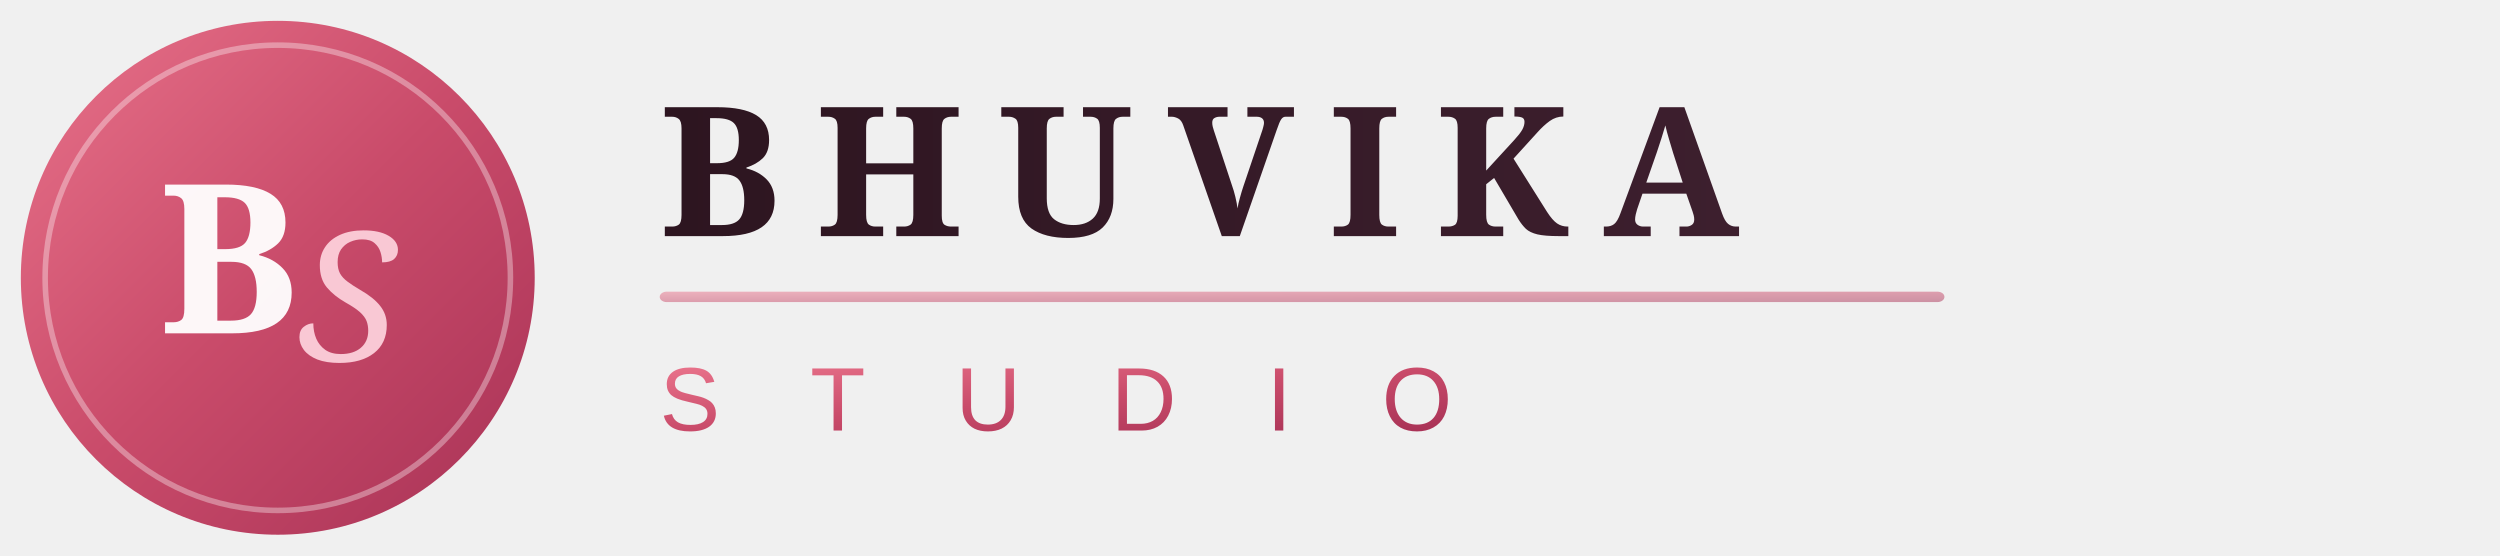
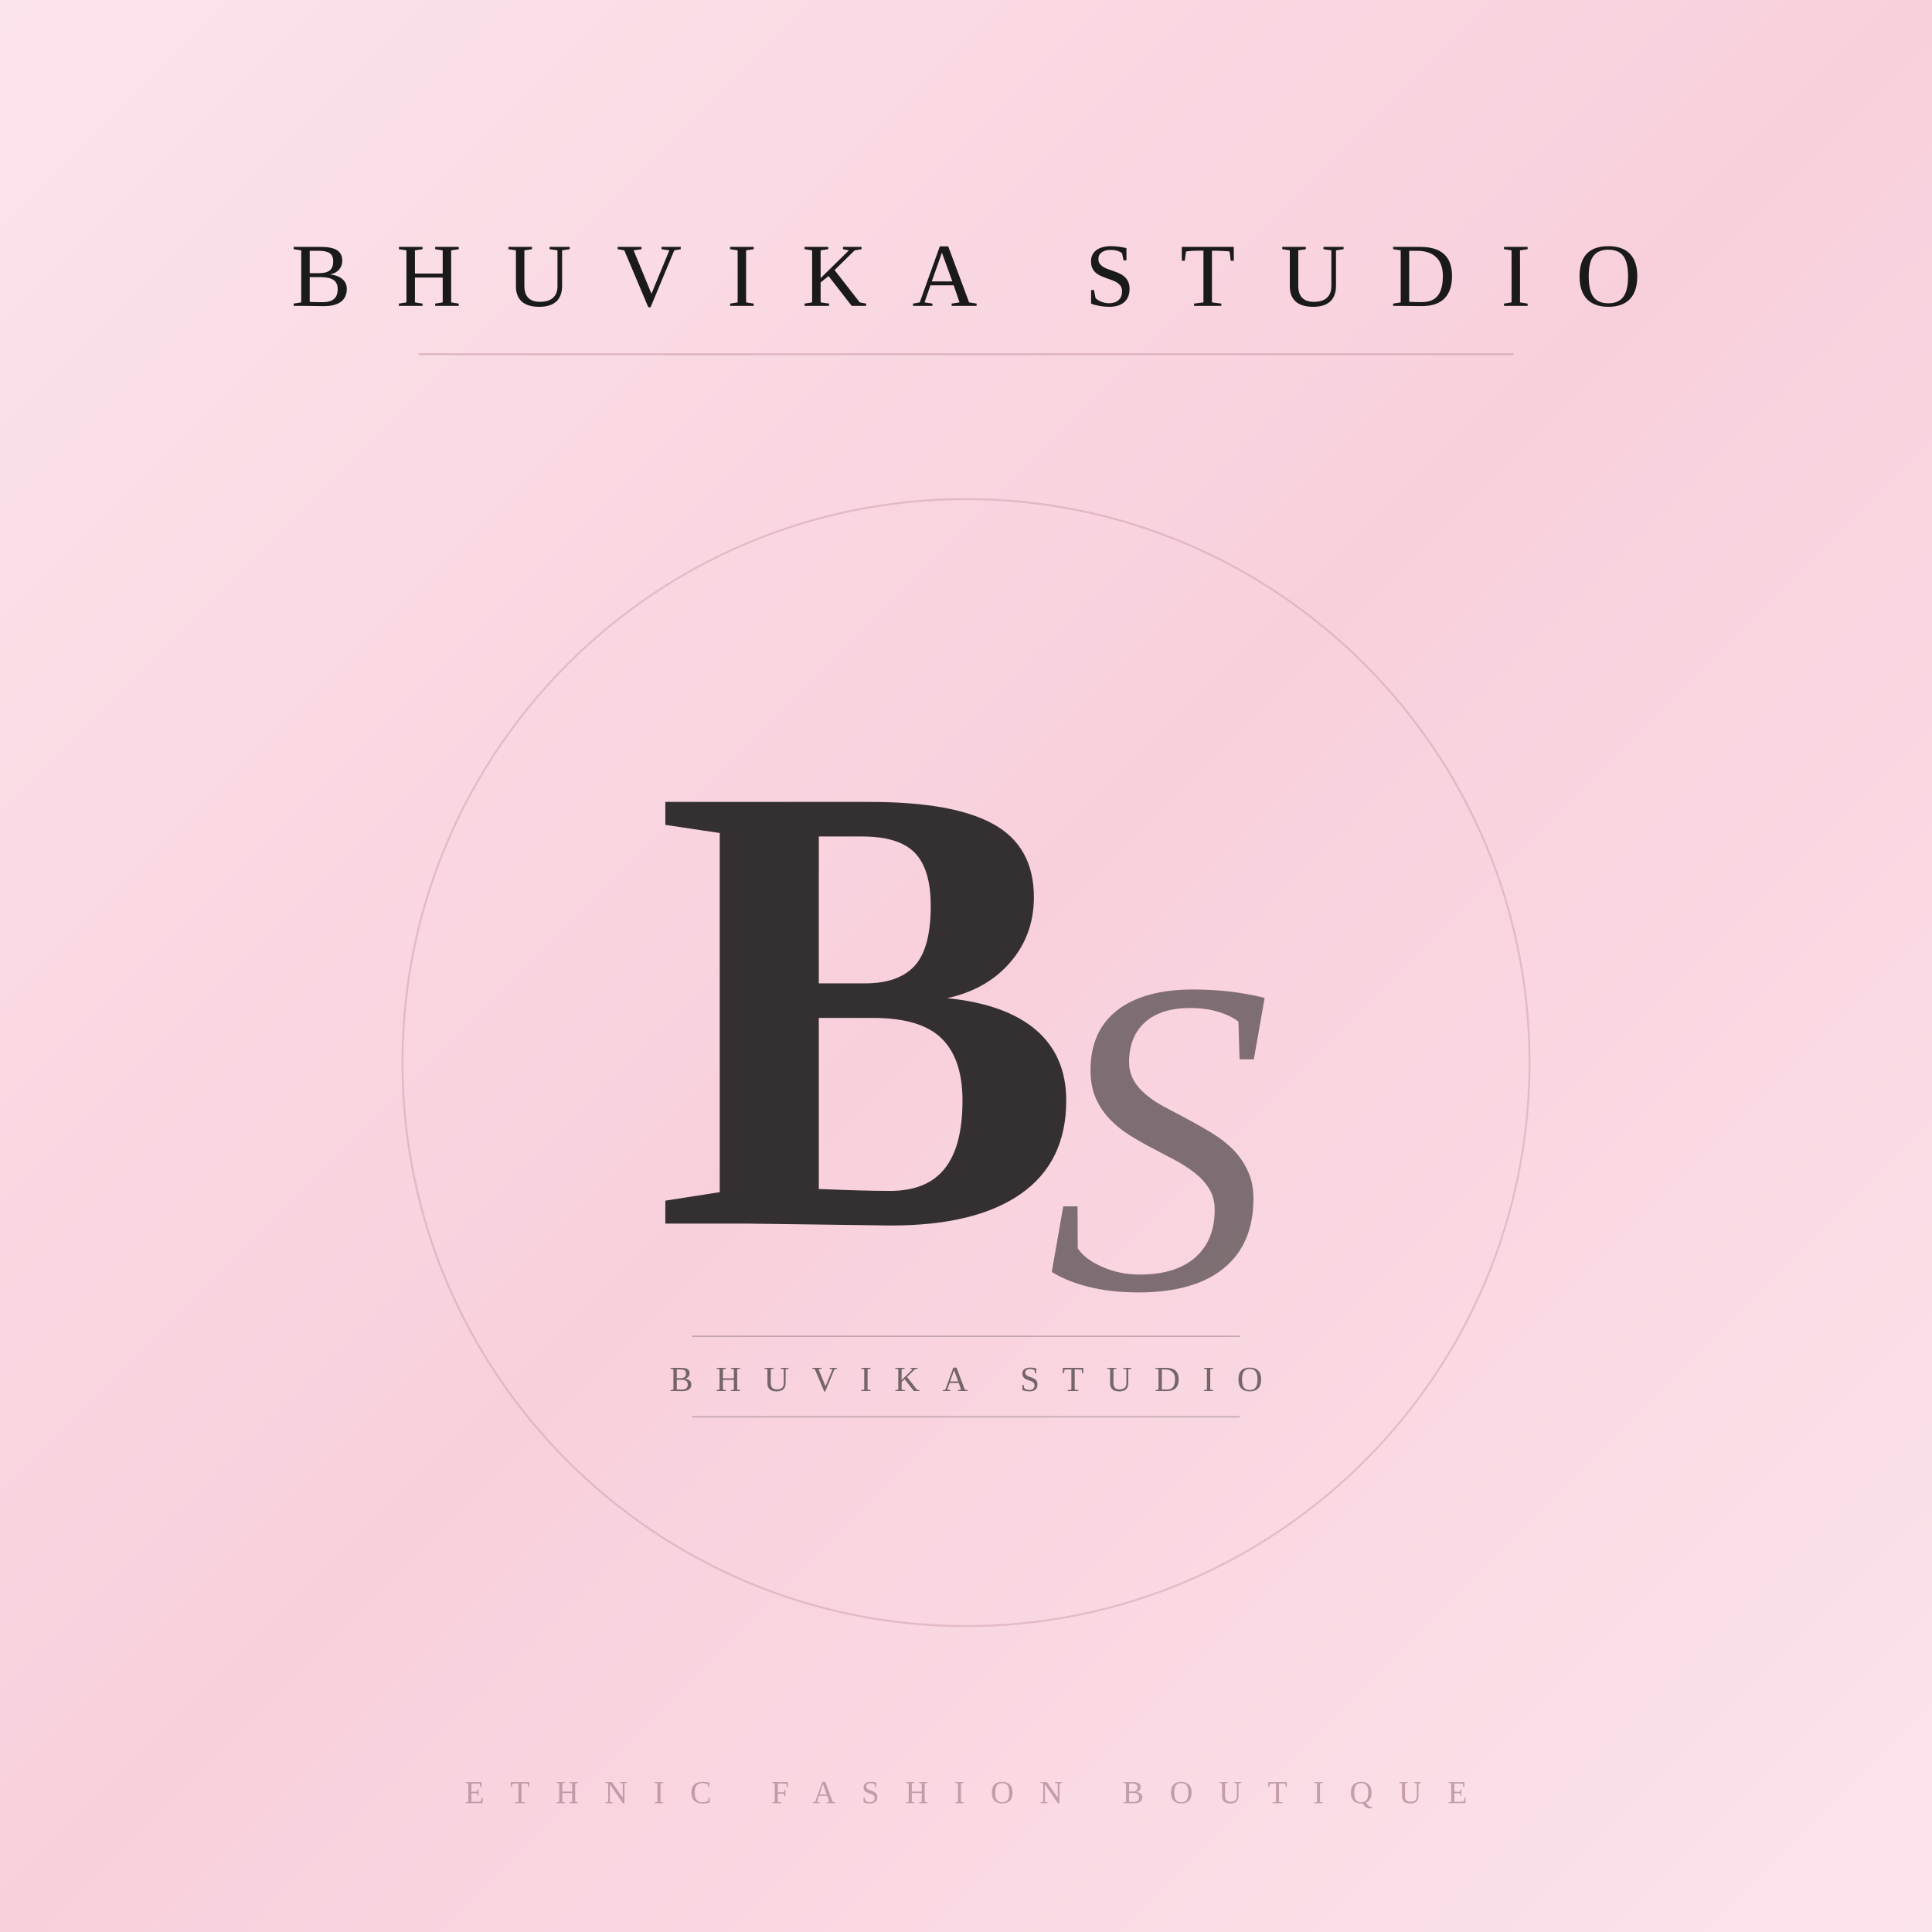
- <svg xmlns="http://www.w3.org/2000/svg" viewBox="0 0 360 80" fill="none">
+ <svg xmlns="http://www.w3.org/2000/svg" viewBox="0 0 600 600" fill="none">
  <defs>
-     <linearGradient id="pink" x1="0" y1="0" x2="1" y2="1">
-       <stop offset="0%" stop-color="#e8728a" />
-       <stop offset="50%" stop-color="#c94b6a" />
-       <stop offset="100%" stop-color="#a83256" />
-     </linearGradient>
-     <linearGradient id="pink-light" x1="0" y1="0" x2="1" y2="1">
-       <stop offset="0%" stop-color="#f4a5b8" />
-       <stop offset="100%" stop-color="#e8728a" />
-     </linearGradient>
-     <linearGradient id="txt" x1="0" y1="0" x2="1" y2="0">
-       <stop offset="0%" stop-color="#2d1520" />
-       <stop offset="100%" stop-color="#3d1f2e" />
+     <linearGradient id="bg" x1="0" y1="0" x2="1" y2="1">
+       <stop offset="0%" stop-color="#fce4ec" />
+       <stop offset="50%" stop-color="#f8d0dc" />
+       <stop offset="100%" stop-color="#fce4ec" />
    </linearGradient>
  </defs>
-   <circle cx="40" cy="40" r="37" fill="url(#pink)" />
-   <circle cx="40" cy="40" r="33.5" fill="none" stroke="#fff" stroke-width="0.8" opacity="0.35" />
-   <text x="33" y="48" text-anchor="middle" font-family="Georgia, 'Playfair Display', serif" font-size="30" font-weight="700" fill="#fff" opacity="0.95">B</text>
-   <text x="50" y="52" text-anchor="middle" font-family="Georgia, 'Playfair Display', serif" font-size="26" font-weight="400" fill="#ffd6e0" font-style="italic" opacity="0.9">S</text>
-   <text x="95" y="34" font-family="Georgia, 'Playfair Display', serif" font-size="26" font-weight="700" fill="url(#txt)" letter-spacing="5">BHUVIKA</text>
-   <rect x="95" y="42" width="185" height="1.5" fill="url(#pink)" opacity="0.5" rx="1" />
-   <text x="95" y="62" font-family="'Helvetica Neue', Arial, sans-serif" font-size="13" font-weight="400" fill="url(#pink)" letter-spacing="13">STUDIO</text>
+   <rect width="600" height="600" fill="url(#bg)" />
+   <text x="300" y="95" text-anchor="middle" font-family="Georgia, 'Times New Roman', serif" font-size="28" font-weight="400" fill="#1a1a1a" letter-spacing="14">BHUVIKA STUDIO</text>
+   <line x1="130" y1="110" x2="470" y2="110" stroke="#b8868f" stroke-width="0.5" opacity="0.5" />
+   <circle cx="300" cy="330" r="175" fill="none" stroke="#b8868f" stroke-width="0.6" opacity="0.35" />
+   <text x="270" y="380" text-anchor="middle" font-family="Georgia, 'Times New Roman', serif" font-size="200" font-weight="700" fill="#1a1a1a" opacity="0.88">B</text>
+   <text x="360" y="400" text-anchor="middle" font-family="Georgia, 'Times New Roman', serif" font-size="140" font-weight="400" fill="#1a1a1a" font-style="italic" opacity="0.55">S</text>
+   <line x1="215" y1="415" x2="385" y2="415" stroke="#1a1a1a" stroke-width="0.4" opacity="0.25" />
+   <text x="300" y="432" text-anchor="middle" font-family="Georgia, 'Times New Roman', serif" font-size="11" font-weight="400" fill="#1a1a1a" letter-spacing="7" opacity="0.6">BHUVIKA STUDIO</text>
+   <line x1="215" y1="440" x2="385" y2="440" stroke="#1a1a1a" stroke-width="0.4" opacity="0.25" />
+   <text x="300" y="560" text-anchor="middle" font-family="Georgia, 'Times New Roman', serif" font-size="10" font-weight="400" fill="#8b6070" letter-spacing="8" opacity="0.5">ETHNIC FASHION BOUTIQUE</text>
</svg>
